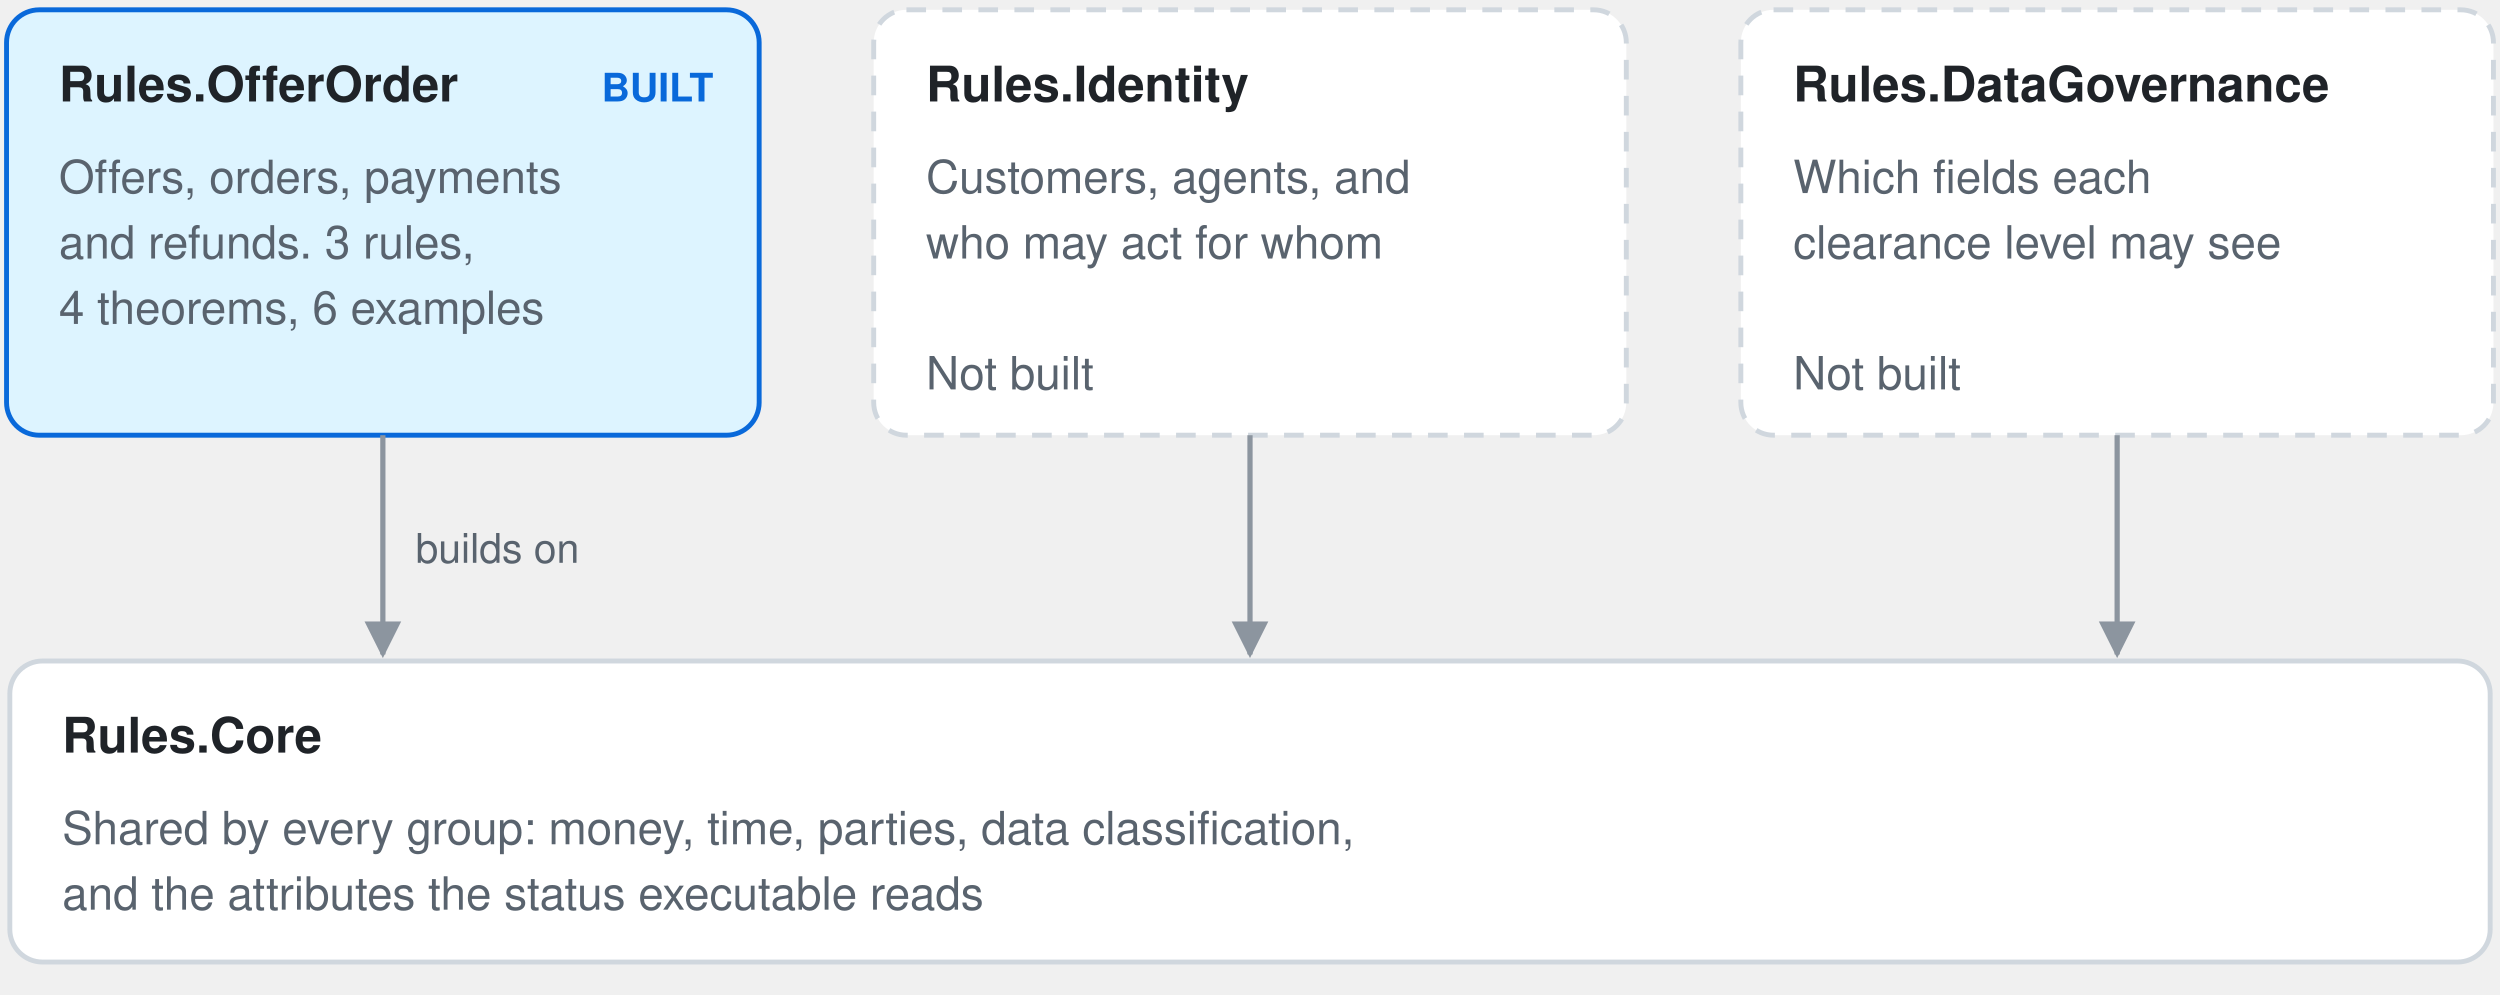
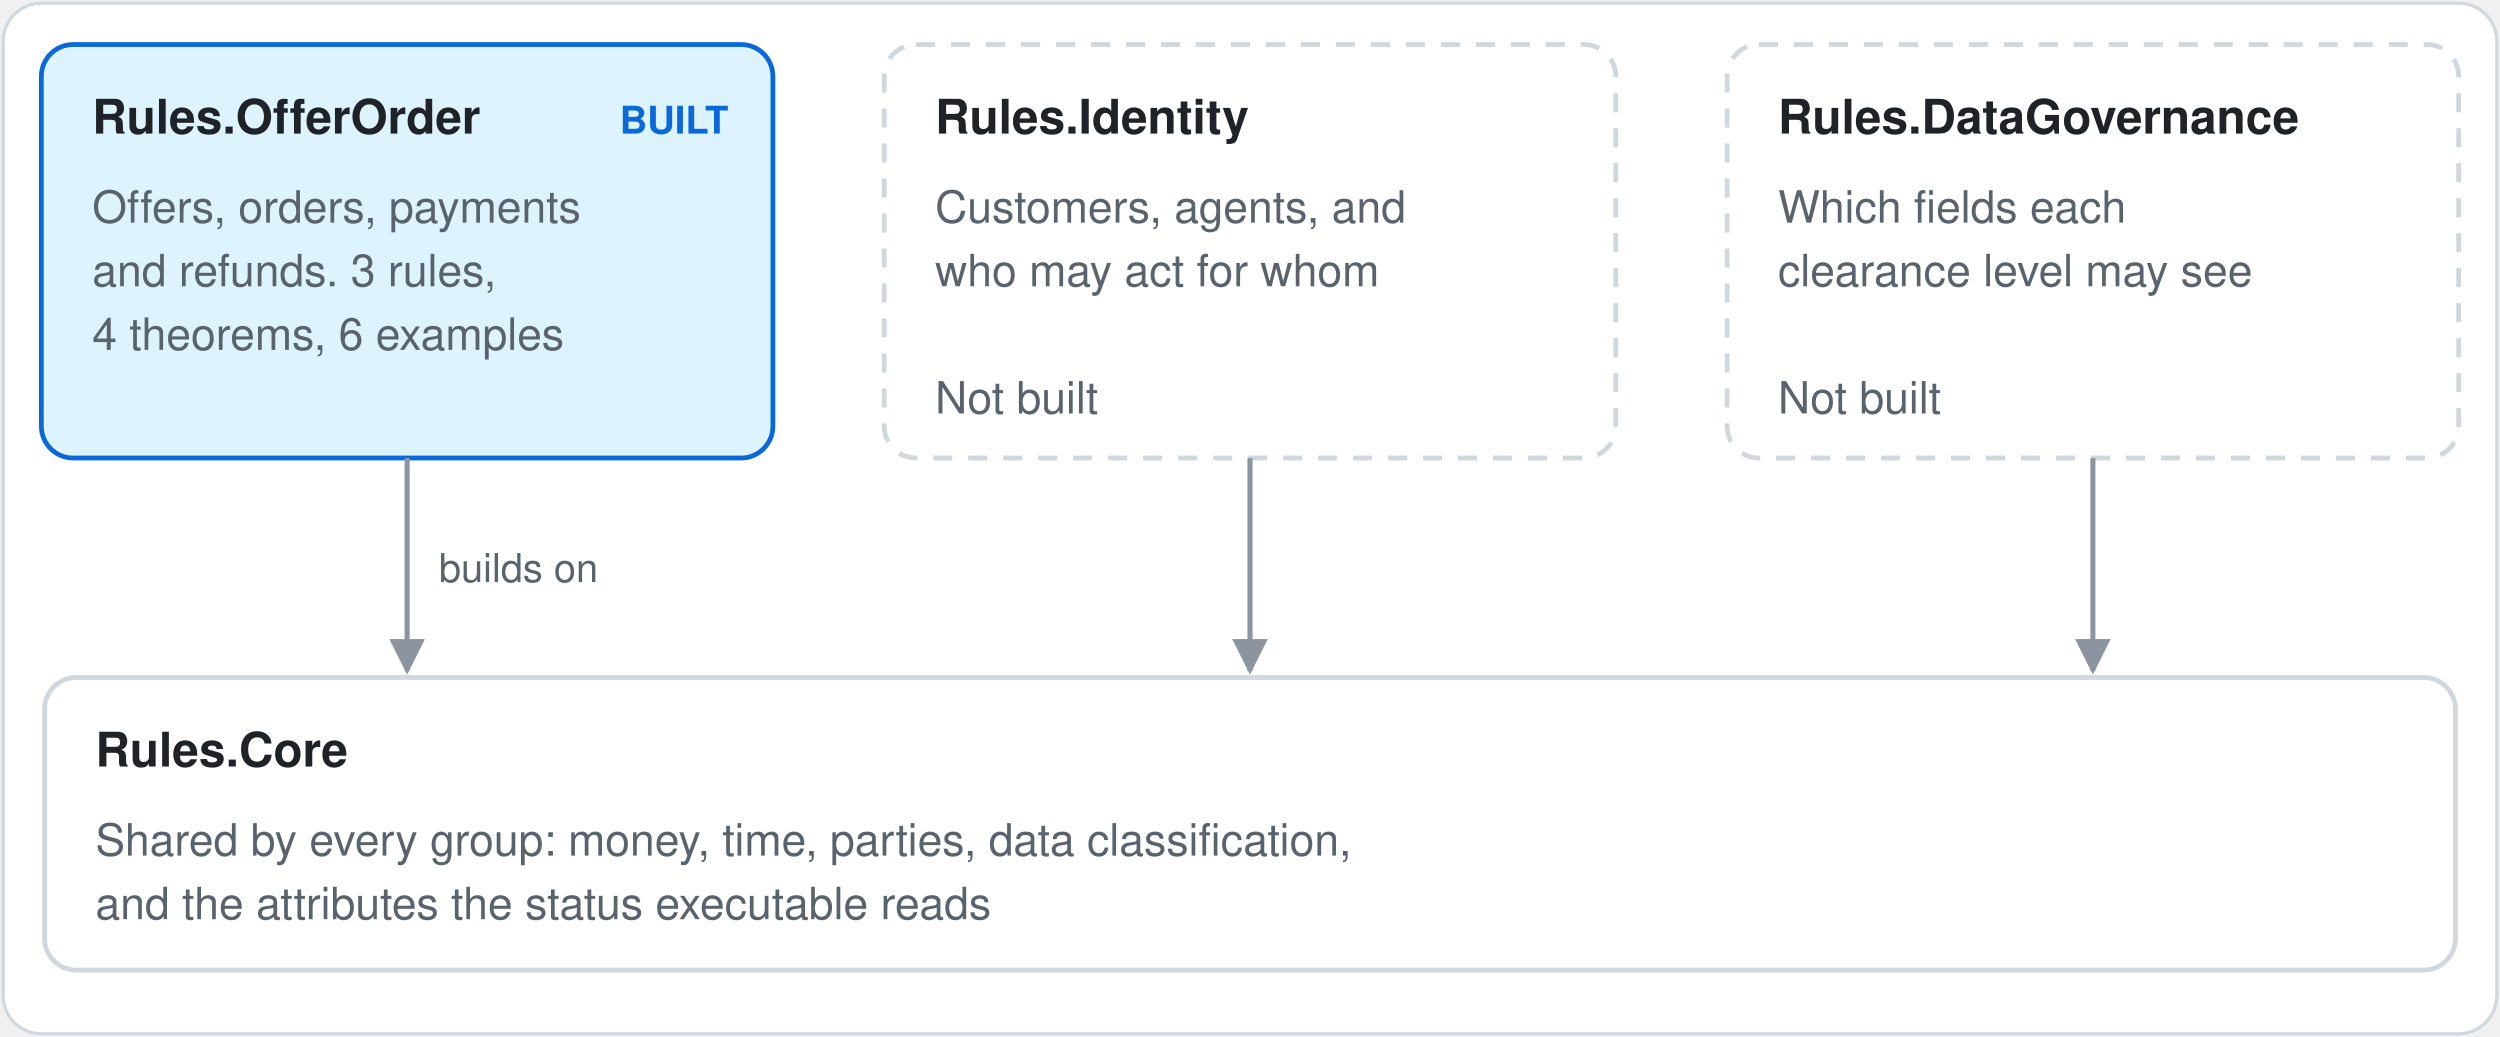
- <svg xmlns="http://www.w3.org/2000/svg" width="764" height="304" viewBox="-2 -2 764 304" role="img" aria-label="Each business group is a namespace that builds on Rules.Core">
+ <svg xmlns="http://www.w3.org/2000/svg" width="786" height="326" viewBox="-13 -13 786 326" role="img" aria-label="Each business group is a namespace that builds on Rules.Core">
  <defs>
    <marker id="head" viewBox="0 0 10 10" refX="9" refY="5" markerWidth="7" markerHeight="7" orient="auto-start-reverse">
      <path d="M0,0 L10,5 L0,10 z" fill="#8c959f" />
    </marker>
  </defs>
+   <rect x="-12" y="-12" width="784" height="324" rx="12" fill="#ffffff" stroke="#d0d7de" stroke-width="1" />
  <rect x="0" y="1" width="230" height="130" rx="10" fill="#ddf4ff" stroke="#0969da" stroke-width="1.5" />
  <text x="216" y="29" text-anchor="end" font-family="-apple-system, BlinkMacSystemFont, 'Segoe UI', 'Helvetica Neue', Helvetica, Arial, sans-serif" font-size="12" font-weight="600" fill="#0969da">BUILT</text>
  <text x="16" y="29" font-family="-apple-system, BlinkMacSystemFont, 'Segoe UI', 'Helvetica Neue', Helvetica, Arial, sans-serif" font-size="15" font-weight="600" fill="#1f2328" text-anchor="start" xml:space="preserve">Rules.OfferOrder</text>
  <text x="16" y="57" font-family="-apple-system, BlinkMacSystemFont, 'Segoe UI', 'Helvetica Neue', Helvetica, Arial, sans-serif" font-size="14" font-weight="400" fill="#59636e" text-anchor="start" xml:space="preserve">Offers, orders, payments</text>
  <text x="16" y="77" font-family="-apple-system, BlinkMacSystemFont, 'Segoe UI', 'Helvetica Neue', Helvetica, Arial, sans-serif" font-size="14" font-weight="400" fill="#59636e" text-anchor="start" xml:space="preserve">and refunds. 3 rules,</text>
  <text x="16" y="97" font-family="-apple-system, BlinkMacSystemFont, 'Segoe UI', 'Helvetica Neue', Helvetica, Arial, sans-serif" font-size="14" font-weight="400" fill="#59636e" text-anchor="start" xml:space="preserve">4 theorems, 6 examples</text>
  <rect x="265" y="1" width="230" height="130" rx="10" fill="#ffffff" stroke="#d0d7de" stroke-width="1.5" stroke-dasharray="6 5" />
  <text x="281" y="29" font-family="-apple-system, BlinkMacSystemFont, 'Segoe UI', 'Helvetica Neue', Helvetica, Arial, sans-serif" font-size="15" font-weight="600" fill="#1f2328" text-anchor="start" xml:space="preserve">Rules.Identity</text>
  <text x="281" y="57" font-family="-apple-system, BlinkMacSystemFont, 'Segoe UI', 'Helvetica Neue', Helvetica, Arial, sans-serif" font-size="14" font-weight="400" fill="#59636e" text-anchor="start" xml:space="preserve">Customers, agents, and</text>
  <text x="281" y="77" font-family="-apple-system, BlinkMacSystemFont, 'Segoe UI', 'Helvetica Neue', Helvetica, Arial, sans-serif" font-size="14" font-weight="400" fill="#59636e" text-anchor="start" xml:space="preserve">who may act for whom</text>
  <text x="281" y="97" font-family="-apple-system, BlinkMacSystemFont, 'Segoe UI', 'Helvetica Neue', Helvetica, Arial, sans-serif" font-size="14" font-weight="400" fill="#59636e" text-anchor="start" xml:space="preserve" />
  <text x="281" y="117" font-family="-apple-system, BlinkMacSystemFont, 'Segoe UI', 'Helvetica Neue', Helvetica, Arial, sans-serif" font-size="14" font-weight="400" fill="#59636e" text-anchor="start" xml:space="preserve">Not built</text>
  <rect x="530" y="1" width="230" height="130" rx="10" fill="#ffffff" stroke="#d0d7de" stroke-width="1.5" stroke-dasharray="6 5" />
  <text x="546" y="29" font-family="-apple-system, BlinkMacSystemFont, 'Segoe UI', 'Helvetica Neue', Helvetica, Arial, sans-serif" font-size="15" font-weight="600" fill="#1f2328" text-anchor="start" xml:space="preserve">Rules.DataGovernance</text>
  <text x="546" y="57" font-family="-apple-system, BlinkMacSystemFont, 'Segoe UI', 'Helvetica Neue', Helvetica, Arial, sans-serif" font-size="14" font-weight="400" fill="#59636e" text-anchor="start" xml:space="preserve">Which fields each</text>
  <text x="546" y="77" font-family="-apple-system, BlinkMacSystemFont, 'Segoe UI', 'Helvetica Neue', Helvetica, Arial, sans-serif" font-size="14" font-weight="400" fill="#59636e" text-anchor="start" xml:space="preserve">clearance level may see</text>
  <text x="546" y="97" font-family="-apple-system, BlinkMacSystemFont, 'Segoe UI', 'Helvetica Neue', Helvetica, Arial, sans-serif" font-size="14" font-weight="400" fill="#59636e" text-anchor="start" xml:space="preserve" />
  <text x="546" y="117" font-family="-apple-system, BlinkMacSystemFont, 'Segoe UI', 'Helvetica Neue', Helvetica, Arial, sans-serif" font-size="14" font-weight="400" fill="#59636e" text-anchor="start" xml:space="preserve">Not built</text>
  <rect x="1" y="200" width="758" height="92" rx="10" fill="#ffffff" stroke="#d0d7de" stroke-width="1.5" />
  <text x="17" y="228" font-family="-apple-system, BlinkMacSystemFont, 'Segoe UI', 'Helvetica Neue', Helvetica, Arial, sans-serif" font-size="15" font-weight="600" fill="#1f2328" text-anchor="start" xml:space="preserve">Rules.Core</text>
  <text x="17" y="256" font-family="-apple-system, BlinkMacSystemFont, 'Segoe UI', 'Helvetica Neue', Helvetica, Arial, sans-serif" font-size="14" font-weight="400" fill="#59636e" text-anchor="start" xml:space="preserve">Shared by every group: money, time, parties, data classification,</text>
  <text x="17" y="276" font-family="-apple-system, BlinkMacSystemFont, 'Segoe UI', 'Helvetica Neue', Helvetica, Arial, sans-serif" font-size="14" font-weight="400" fill="#59636e" text-anchor="start" xml:space="preserve">and the attributes the status executable reads</text>
  <path d="M115.0,131 L115.0,198" fill="none" stroke="#8c959f" stroke-width="1.6" marker-end="url(#head)" />
  <path d="M380.0,131 L380.0,198" fill="none" stroke="#8c959f" stroke-width="1.6" marker-end="url(#head)" />
  <path d="M645.0,131 L645.0,198" fill="none" stroke="#8c959f" stroke-width="1.6" marker-end="url(#head)" />
  <text x="125.0" y="170" font-family="-apple-system, BlinkMacSystemFont, 'Segoe UI', 'Helvetica Neue', Helvetica, Arial, sans-serif" font-size="12.5" font-weight="500" fill="#59636e" text-anchor="start" xml:space="preserve">builds on</text>
</svg>
